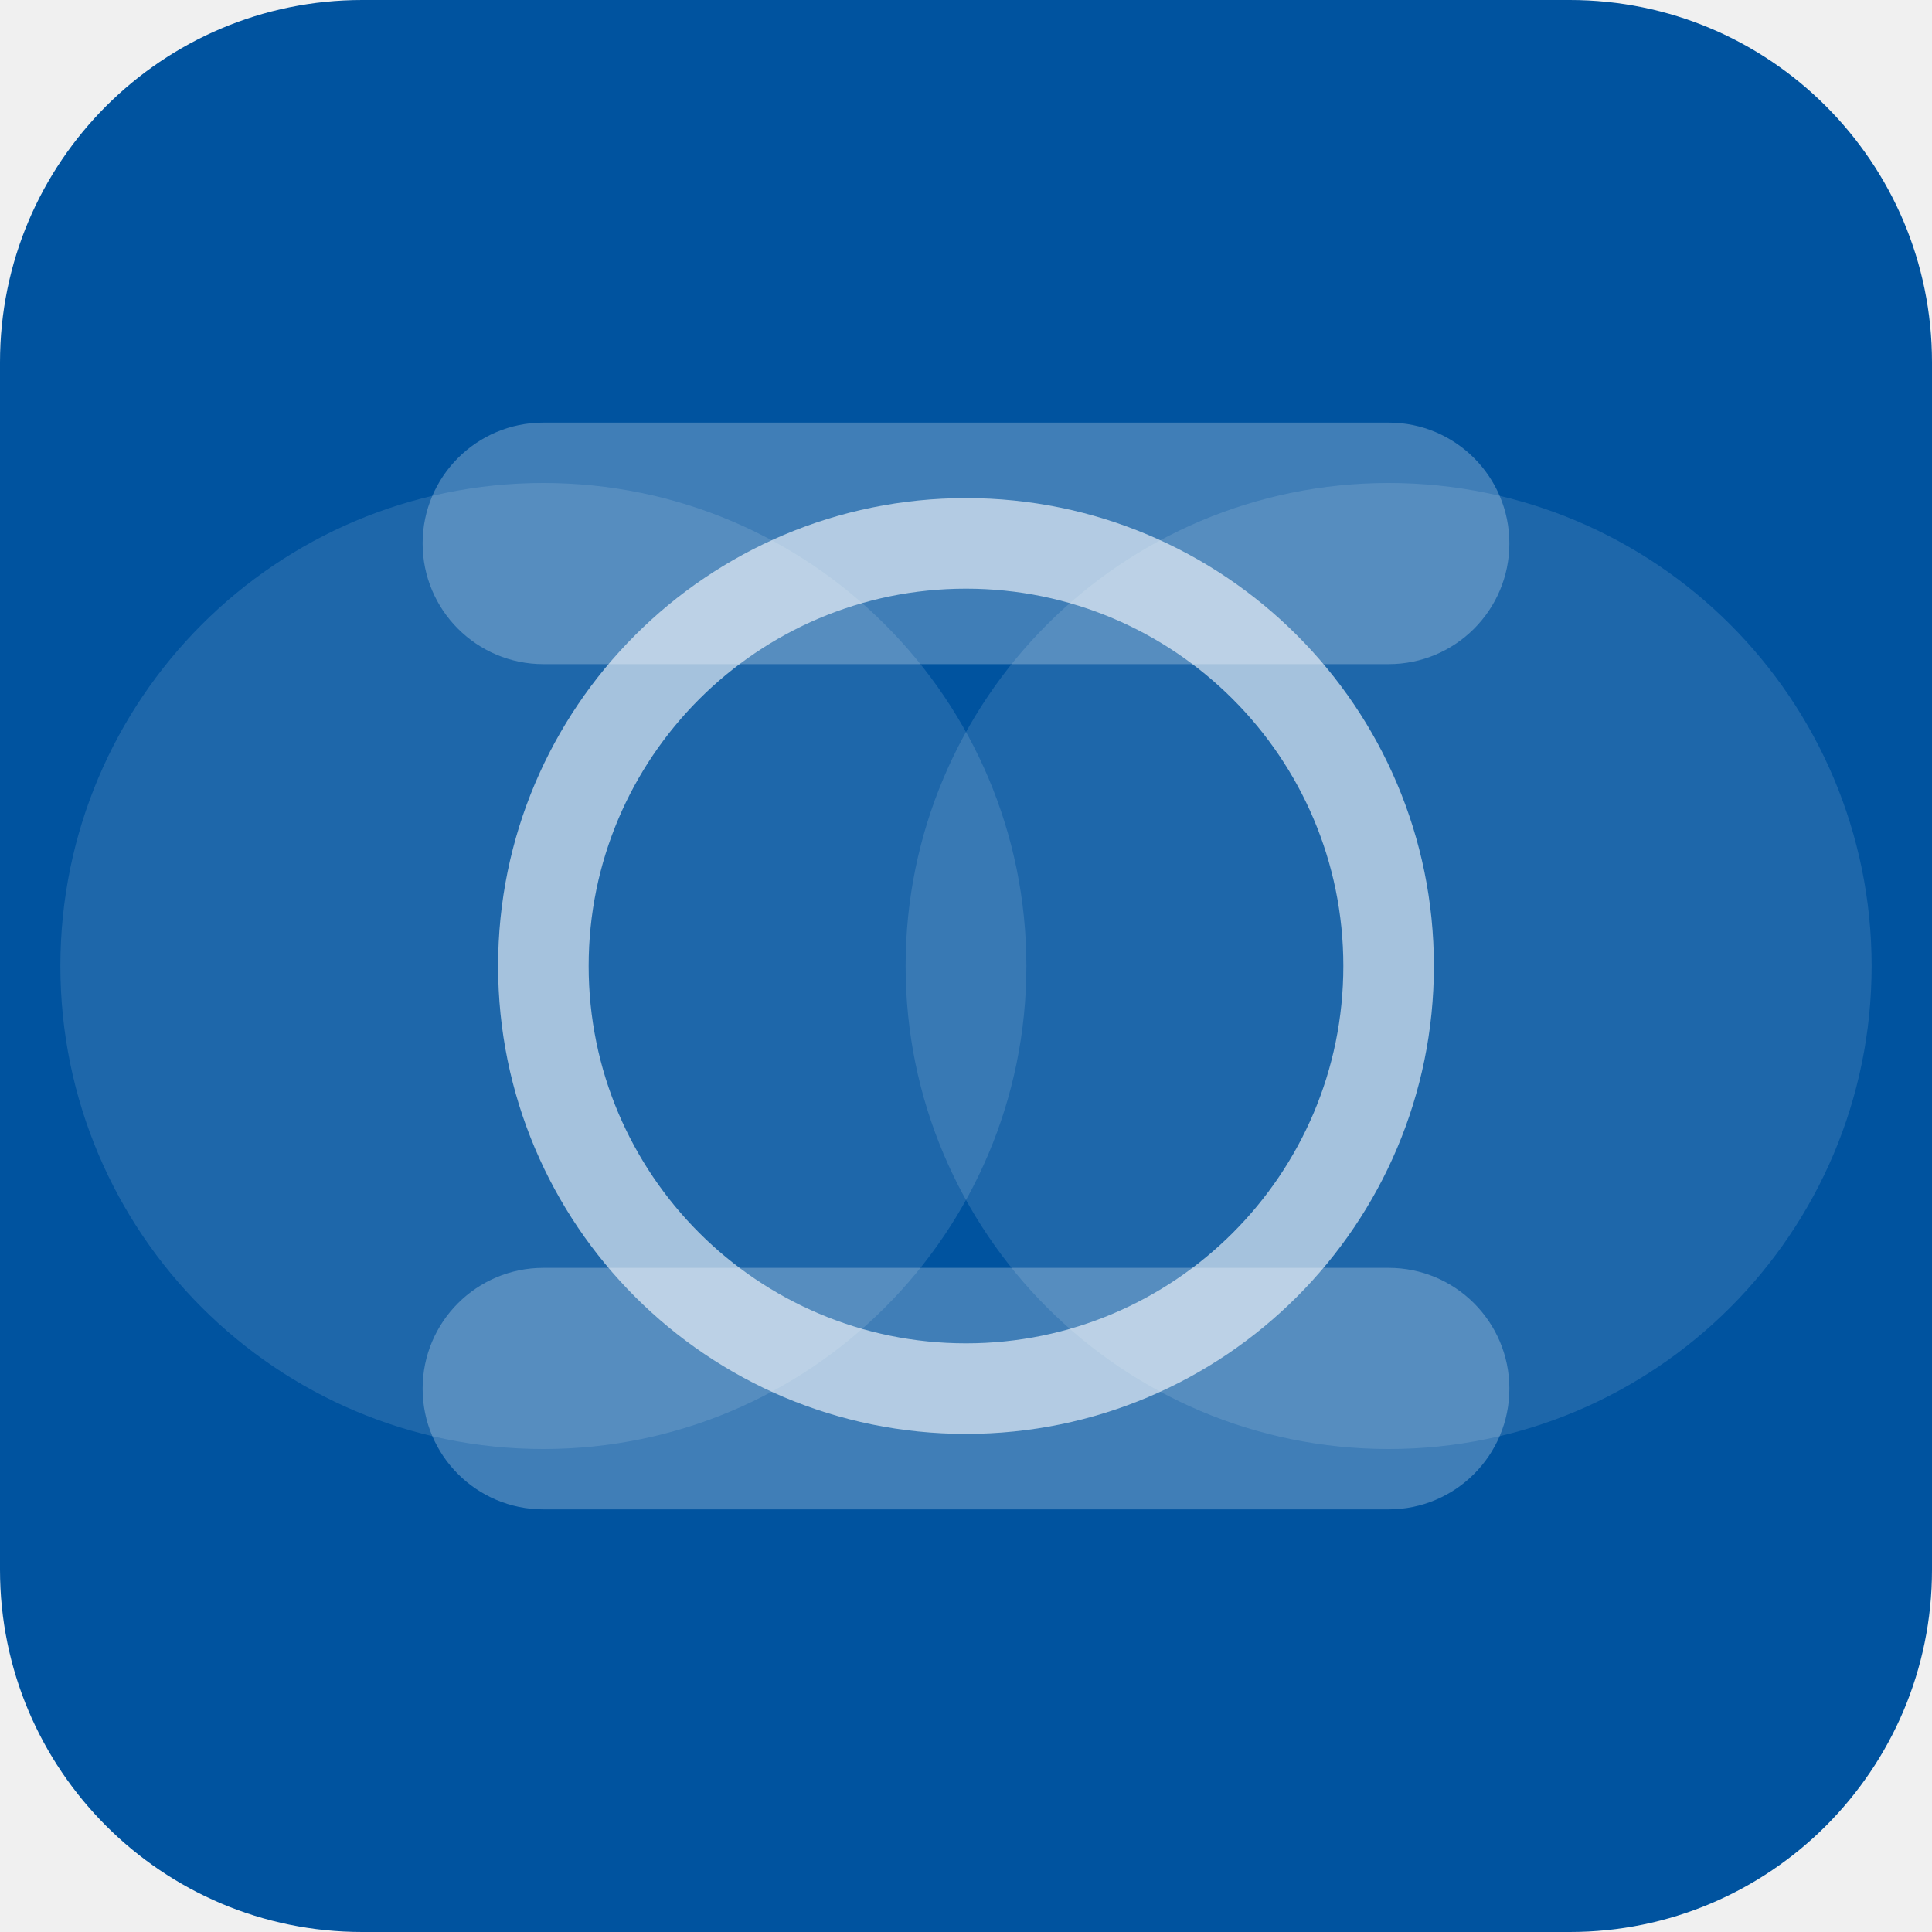
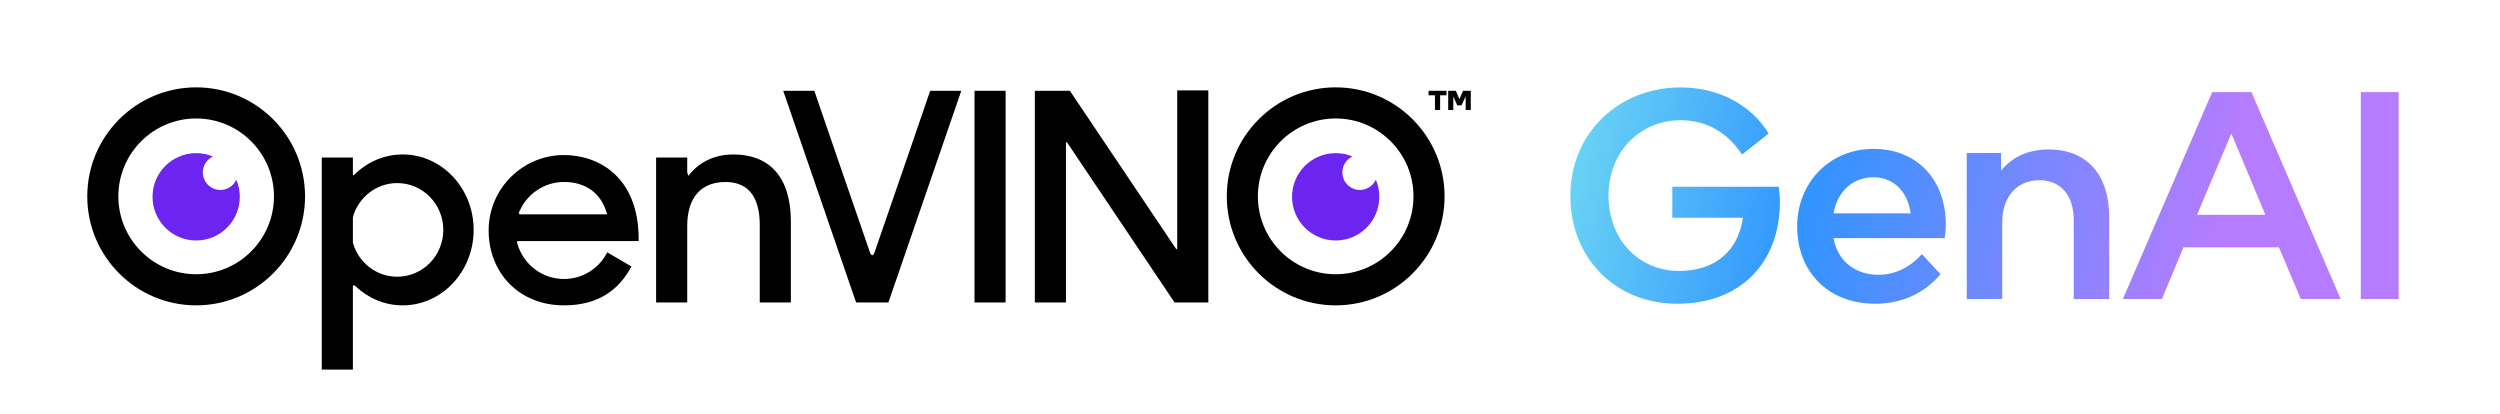
- <svg xmlns="http://www.w3.org/2000/svg" viewBox="0 0 64 64">
-   <rect width="64" height="64" rx="12" fill="#00539F" />
-   <circle cx="18" cy="32" r="16" fill="#ffffff" opacity="0.12" />
-   <circle cx="46" cy="32" r="16" fill="#ffffff" opacity="0.12" />
-   <path d="M18 32 a14 14 0 1 0 28 0 a14 14 0 1 0 -28 0" stroke="#ffffff" stroke-width="3" fill="none" opacity="0.6" />
-   <rect x="14" y="14" width="36" height="8" rx="4" fill="#ffffff" opacity="0.25" />
-   <rect x="14" y="42" width="36" height="8" rx="4" fill="#ffffff" opacity="0.25" />
+ <svg xmlns="http://www.w3.org/2000/svg" width="719" height="119" viewBox="0 0 719 119" fill="none">
+   <g clip-path="url(#clip0_6_2)">
+     <rect width="719" height="119" fill="white" />
+     <path d="M483.255 34.575C471.695 34.575 462.6 43.755 462.6 56.165C462.6 69.17 471.61 77.925 482.83 77.925C493.115 77.925 499.83 72.4 501.275 62.625H480.96V53.7H511.56C511.73 54.975 511.9 56.675 511.9 57.95C511.9 75.63 500.51 87.36 482.405 87.36C464.64 87.36 451.635 74.27 451.635 56.335C451.635 38.23 465.575 25.14 483.34 25.14C494.73 25.14 503.825 30.495 508.67 38.4L501.02 44.435C496.515 37.72 490.48 34.575 483.255 34.575ZM540.244 79.03C544.664 79.03 549.084 77.16 552.739 73.08L558.094 78.86C553.589 84.215 547.129 87.36 539.309 87.36C526.049 87.36 516.869 78.435 516.869 65.09C516.869 52.51 526.219 42.82 538.799 42.82C551.294 42.82 559.624 51.575 559.624 64.665C559.624 66.11 559.454 67.47 559.284 68.49H527.324C528.514 75.29 533.784 79.03 540.244 79.03ZM538.799 50.98C533.274 50.98 528.599 54.55 527.324 61.35H549.509C548.574 54.805 544.409 50.98 538.799 50.98ZM575.493 44.01V49.11C578.638 45.2 583.228 42.99 589.178 42.99C600.568 42.99 606.603 50.64 606.603 62.37V86H596.403V63.305C596.403 56.505 593.003 51.83 586.458 51.83C579.913 51.83 575.833 56.845 575.833 63.815V86H565.633V44.01H575.493ZM621.765 86H610.545L636.215 26.5H647.52L673.19 86H661.715L655.425 71.125H627.97L621.765 86ZM631.88 61.775H651.515L641.74 38.4L631.88 61.775ZM678.972 26.5H689.852V86H678.972V26.5Z" fill="url(#paint0_linear_6_2)" />
+     <g clip-path="url(#clip1_6_2)">
+       <path d="M441.62 0H0V118.829H441.62V0Z" fill="white" />
+       <path fill-rule="evenodd" clip-rule="evenodd" d="M56.416 25.124C73.7 25.124 87.732 39.171 87.732 56.472C87.732 73.774 73.7 87.821 56.416 87.821C39.131 87.821 25.099 73.774 25.099 56.472C25.099 39.171 39.131 25.124 56.416 25.124ZM56.416 34.073C68.766 34.073 78.792 44.11 78.792 56.472C78.792 68.835 68.766 78.872 56.416 78.872C44.066 78.872 34.039 68.835 34.039 56.472C34.039 44.11 44.066 34.073 56.416 34.073Z" fill="black" />
+       <path fill-rule="evenodd" clip-rule="evenodd" d="M384.142 25.124C401.426 25.124 415.458 39.171 415.458 56.472C415.458 73.774 401.426 87.821 384.142 87.821C366.858 87.821 352.825 73.774 352.825 56.472C352.825 39.171 366.858 25.124 384.142 25.124ZM384.142 34.073C396.492 34.073 406.519 44.11 406.519 56.472C406.519 68.835 396.492 78.872 384.142 78.872C371.792 78.872 361.765 68.835 361.765 56.472C361.765 44.11 371.792 34.073 384.142 34.073Z" fill="black" />
+       <path d="M412.694 27.405H410.861V26.108H416.011V27.405H414.179V31.644H412.694V27.405Z" fill="black" />
+       <path d="M420.791 26.108H422.995V31.644H421.526V27.713L420.333 30.299H419.108L417.971 27.761V31.644H416.501V26.108H418.705L419.725 28.488L420.791 26.108Z" fill="black" />
+       <path fill-rule="evenodd" clip-rule="evenodd" d="M67.962 51.682C68.608 53.194 68.965 54.857 68.965 56.604C68.965 63.537 63.342 69.166 56.415 69.166C49.489 69.166 43.866 63.537 43.866 56.604C43.866 49.671 49.489 44.042 56.415 44.042C58.129 44.042 59.763 44.386 61.25 45.012C59.525 45.805 58.334 47.553 58.334 49.577C58.334 52.367 60.597 54.632 63.384 54.632C65.419 54.632 67.174 53.425 67.962 51.682Z" fill="#6C24F0" />
+       <path fill-rule="evenodd" clip-rule="evenodd" d="M395.688 51.682C396.335 53.194 396.692 54.857 396.692 56.604C396.692 63.537 391.068 69.166 384.142 69.166C377.216 69.166 371.593 63.537 371.593 56.604C371.593 49.671 377.216 44.042 384.142 44.042C385.856 44.042 387.489 44.386 388.976 45.012C387.252 45.805 386.061 47.553 386.061 49.577C386.061 52.367 388.324 54.632 391.111 54.632C393.145 54.632 394.9 53.425 395.688 51.682Z" fill="#6C24F0" />
+       <path fill-rule="evenodd" clip-rule="evenodd" d="M101.49 50.321C101.599 50.529 101.765 50.386 101.865 50.286C105.514 46.649 110.421 44.42 115.813 44.42C127.076 44.42 136.22 54.143 136.22 66.12C136.22 78.097 127.076 87.821 115.813 87.821C110.59 87.821 105.823 85.73 102.212 82.292C102.049 82.137 101.746 81.911 101.49 82.168V106.294H92.541V45.302H101.49V50.321ZM101.49 69.808V62.433C103.069 56.791 108.183 52.654 114.24 52.654C121.556 52.654 127.495 58.688 127.495 66.12C127.495 73.553 121.556 79.587 114.24 79.587C108.183 79.587 103.069 75.45 101.49 69.808Z" fill="black" />
+       <path d="M289.216 26.108H280.267V86.991H289.216V26.108Z" fill="black" />
+       <path fill-rule="evenodd" clip-rule="evenodd" d="M246.215 86.991L225.25 26.108H234.198C234.198 26.108 247.487 64.876 250.264 72.763C250.363 73.045 250.662 73.427 250.859 73.43C251.057 73.434 251.351 73.059 251.448 72.784C254.225 64.897 267.521 26.108 267.521 26.108H276.469L255.504 86.991H246.215Z" fill="black" />
+       <path fill-rule="evenodd" clip-rule="evenodd" d="M306.569 41.046C306.586 40.85 306.685 40.882 306.685 40.882C306.685 40.882 306.818 40.872 306.973 41.087L337.804 86.991H347.516V25.999H338.57V71.45C338.57 71.713 338.452 71.676 338.452 71.676C338.452 71.676 338.308 71.686 338.146 71.445C333.043 63.854 307.695 26.108 307.695 26.108H297.621V86.991H306.569V41.046Z" fill="black" />
+       <path fill-rule="evenodd" clip-rule="evenodd" d="M218.506 64.597V86.991H227.454V63.71C227.454 50.485 220.885 44.42 210.953 44.42C203.574 44.42 199.757 48.398 198.469 49.966C198.156 50.348 198.004 50.585 198.004 50.585L197.645 49.645V45.302H188.697V86.991H197.645V64.999C197.645 56.63 201.787 52.34 208.66 52.34C215.972 52.34 218.488 57.692 218.506 64.597Z" fill="black" />
+       <path fill-rule="evenodd" clip-rule="evenodd" d="M174.65 72.574C175.424 73.034 181.197 76.389 181.598 76.638C178.115 83.165 172.313 87.821 162.209 87.821C149.102 87.821 140.531 78.265 140.531 66.288C140.531 54.311 150.245 44.588 162.209 44.588C172.059 44.588 183.912 50.825 183.676 69.334H149.133C149.133 69.334 148.754 69.321 148.701 69.51C148.662 69.65 148.731 69.848 148.803 70.101C150.462 75.949 155.839 80.237 162.209 80.237C167.642 80.237 172.352 77.119 174.65 72.574ZM174.543 61.506C174.492 61.676 174.252 61.647 174.252 61.647H149.684C149.684 61.647 149.294 61.678 149.236 61.339C149.205 61.161 149.336 60.93 149.491 60.583C151.672 55.725 156.549 52.339 162.209 52.339C168.074 52.339 172.635 55.194 174.436 61.034C174.498 61.235 174.574 61.404 174.543 61.506Z" fill="black" />
+     </g>
+   </g>
+   <defs>
+     <linearGradient id="paint0_linear_6_2" x1="719.985" y1="74.952" x2="409.771" y2="5.811" gradientUnits="userSpaceOnUse">
+       <stop offset="0.26" stop-color="#B57CFF" />
+       <stop offset="0.63" stop-color="#3094FF" />
+       <stop offset="0.99" stop-color="#91FFED" />
+     </linearGradient>
+     <clipPath id="clip0_6_2">
+       <rect width="719" height="119" fill="white" />
+     </clipPath>
+     <clipPath id="clip1_6_2">
+       <rect width="442" height="119" fill="white" />
+     </clipPath>
+   </defs>
</svg>
